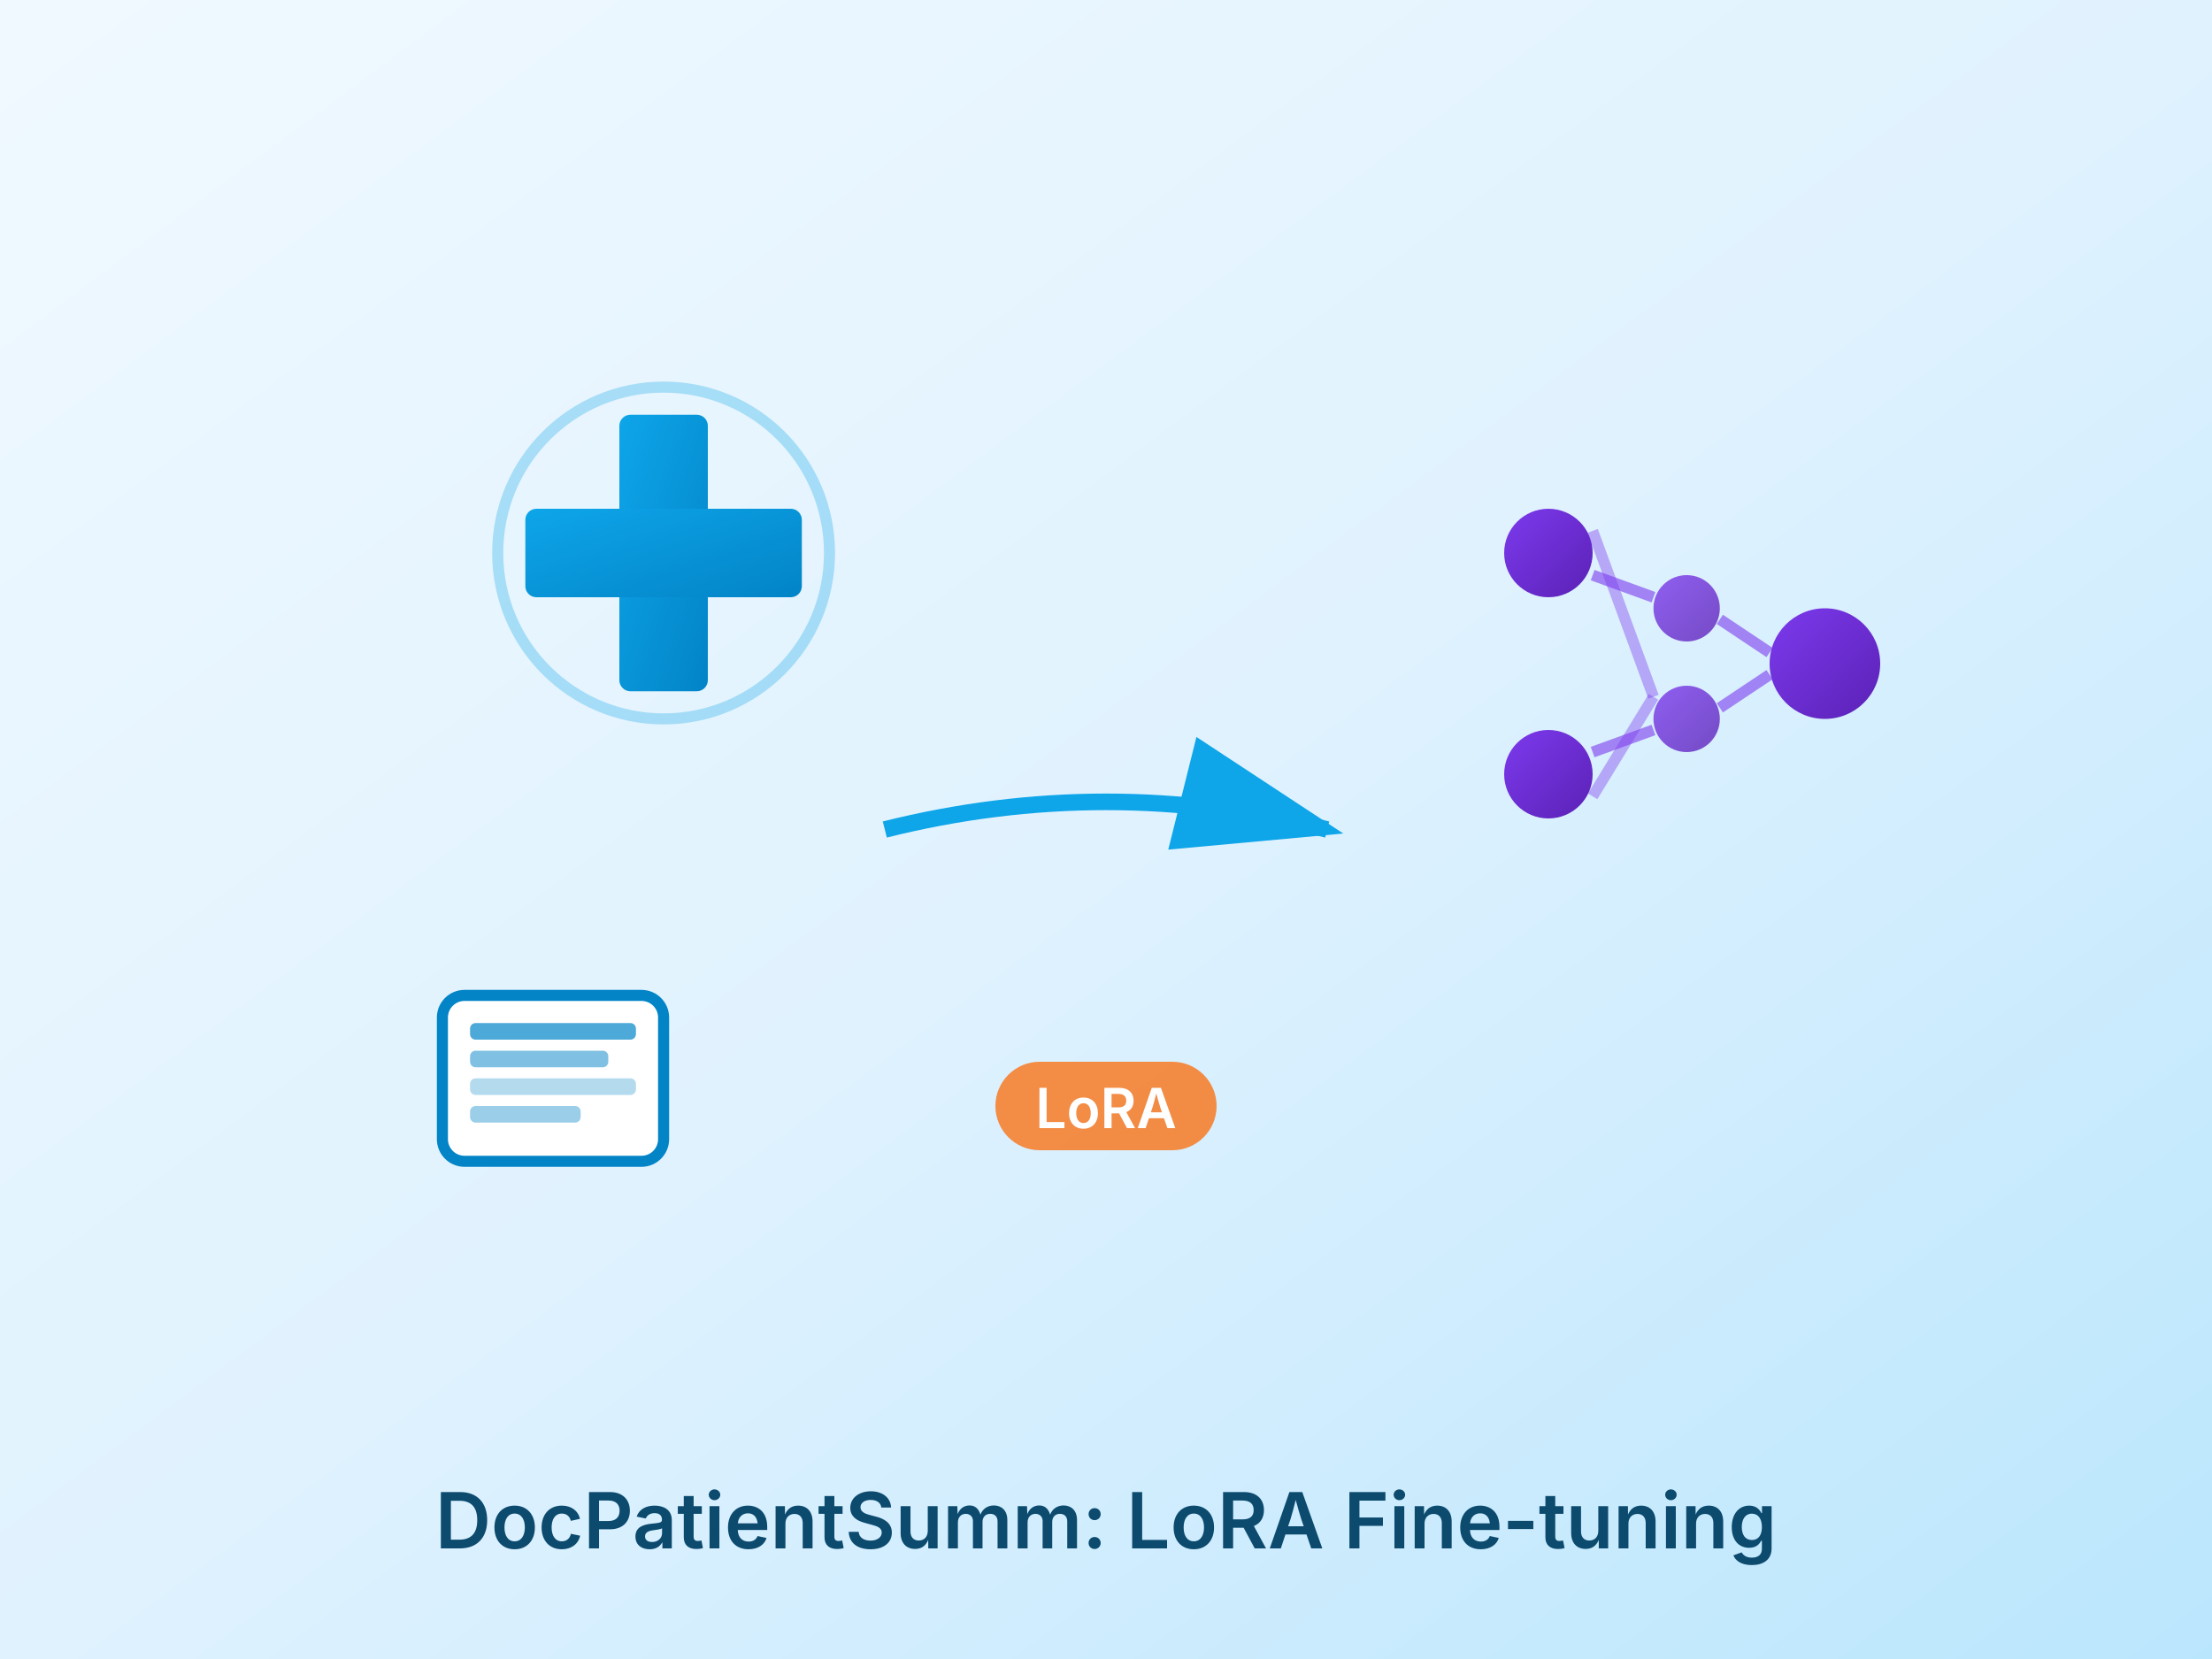
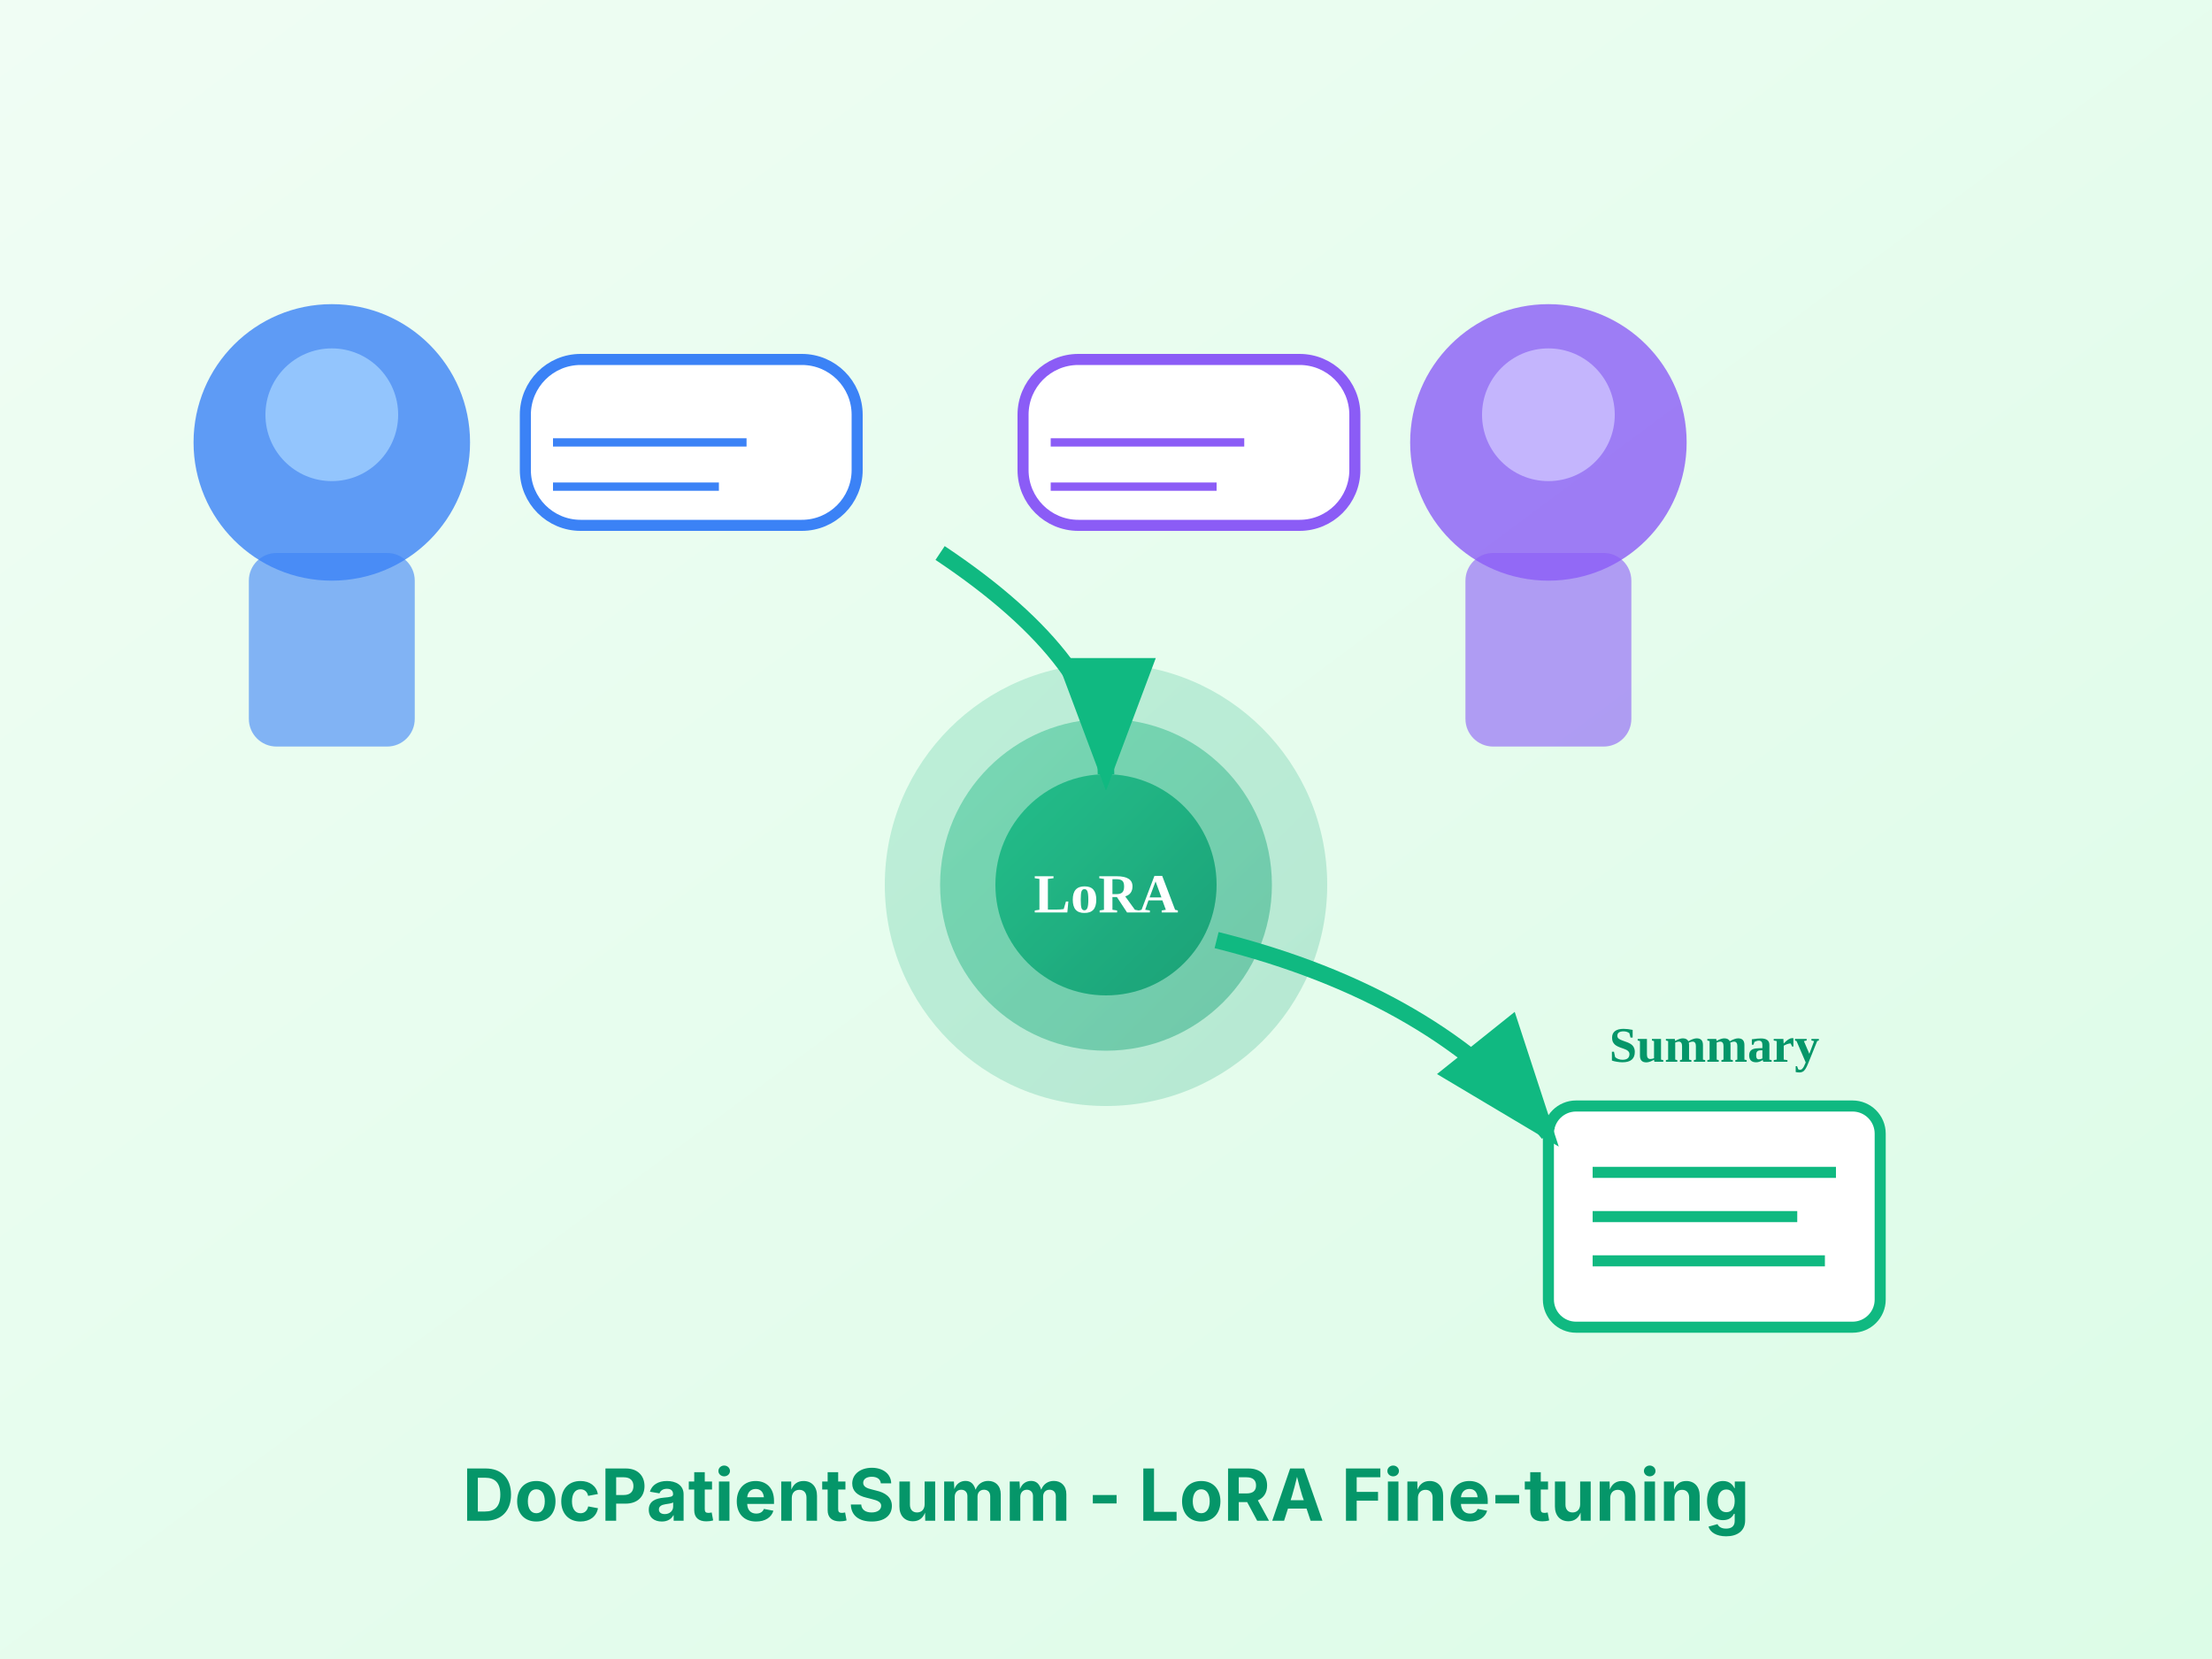
<svg xmlns="http://www.w3.org/2000/svg" width="400" height="300" viewBox="0 0 400 300">
  <defs>
-     <linearGradient id="medicalGradient" x1="0%" y1="0%" x2="100%" y2="100%">
-       <stop offset="0%" stop-color="#f0f9ff" />
-       <stop offset="50%" stop-color="#e0f2fe" />
-       <stop offset="100%" stop-color="#bae6fd" />
+     <linearGradient id="medBg" x1="0%" y1="0%" x2="100%" y2="100%">
+       <stop offset="0%" stop-color="#f0fdf4" />
+       <stop offset="100%" stop-color="#dcfce7" />
    </linearGradient>
-     <linearGradient id="crossGradient" x1="0%" y1="0%" x2="100%" y2="100%">
-       <stop offset="0%" stop-color="#0ea5e9" />
-       <stop offset="100%" stop-color="#0284c7" />
-     </linearGradient>
-     <linearGradient id="aiGradient" x1="0%" y1="0%" x2="100%" y2="100%">
-       <stop offset="0%" stop-color="#7c3aed" />
-       <stop offset="100%" stop-color="#5b21b6" />
+     <linearGradient id="loraGrad" x1="0%" y1="0%" x2="100%" y2="100%">
+       <stop offset="0%" stop-color="#10b981" />
+       <stop offset="100%" stop-color="#059669" />
    </linearGradient>
  </defs>
-   <rect width="400" height="300" fill="url(#medicalGradient)" />
-   <g transform="translate(120, 100)">
-     <rect x="-8" y="-25" width="16" height="50" fill="url(#crossGradient)" rx="2" />
-     <rect x="-25" y="-8" width="50" height="16" fill="url(#crossGradient)" rx="2" />
-     <circle cx="0" cy="0" r="30" fill="none" stroke="#0ea5e9" stroke-width="2" opacity="0.3" />
+   <rect width="400" height="300" fill="url(#medBg)" />
+   <g transform="translate(60, 80)">
+     <circle cx="0" cy="0" r="25" fill="#3b82f6" opacity="0.8" />
+     <rect x="-15" y="20" width="30" height="35" fill="#3b82f6" opacity="0.6" rx="5" />
+     <circle cx="0" cy="-5" r="12" fill="#93c5fd" />
+     <rect x="35" y="-15" width="60" height="30" fill="white" stroke="#3b82f6" stroke-width="2" rx="10" />
+     <line x1="40" y1="0" x2="75" y2="0" stroke="#3b82f6" stroke-width="1.5" />
+     <line x1="40" y1="8" x2="70" y2="8" stroke="#3b82f6" stroke-width="1.5" />
  </g>
-   <g transform="translate(80, 180)">
-     <rect x="0" y="0" width="40" height="30" fill="#ffffff" stroke="#0284c7" stroke-width="2" rx="4" />
-     <rect x="5" y="5" width="30" height="3" fill="#0284c7" opacity="0.7" rx="1" />
-     <rect x="5" y="10" width="25" height="3" fill="#0284c7" opacity="0.5" rx="1" />
-     <rect x="5" y="15" width="30" height="3" fill="#0284c7" opacity="0.3" rx="1" />
-     <rect x="5" y="20" width="20" height="3" fill="#0284c7" opacity="0.4" rx="1" />
+   <g transform="translate(280, 80)">
+     <circle cx="0" cy="0" r="25" fill="#8b5cf6" opacity="0.8" />
+     <rect x="-15" y="20" width="30" height="35" fill="#8b5cf6" opacity="0.6" rx="5" />
+     <circle cx="0" cy="-5" r="12" fill="#c4b5fd" />
+     <rect x="-95" y="-15" width="60" height="30" fill="white" stroke="#8b5cf6" stroke-width="2" rx="10" />
+     <line x1="-90" y1="0" x2="-55" y2="0" stroke="#8b5cf6" stroke-width="1.5" />
+     <line x1="-90" y1="8" x2="-60" y2="8" stroke="#8b5cf6" stroke-width="1.5" />
  </g>
-   <g transform="translate(280, 120)">
-     <circle cx="0" cy="-20" r="8" fill="url(#aiGradient)" />
-     <circle cx="25" cy="-10" r="6" fill="url(#aiGradient)" opacity="0.8" />
-     <circle cx="25" cy="10" r="6" fill="url(#aiGradient)" opacity="0.8" />
-     <circle cx="0" cy="20" r="8" fill="url(#aiGradient)" />
-     <circle cx="50" cy="0" r="10" fill="url(#aiGradient)" />
-     <line x1="8" y1="-16" x2="19" y2="-12" stroke="#7c3aed" stroke-width="2" opacity="0.6" />
-     <line x1="8" y1="-24" x2="19" y2="6" stroke="#7c3aed" stroke-width="2" opacity="0.4" />
-     <line x1="8" y1="16" x2="19" y2="12" stroke="#7c3aed" stroke-width="2" opacity="0.6" />
-     <line x1="8" y1="24" x2="19" y2="6" stroke="#7c3aed" stroke-width="2" opacity="0.4" />
-     <line x1="31" y1="-8" x2="40" y2="-2" stroke="#7c3aed" stroke-width="2" opacity="0.6" />
-     <line x1="31" y1="8" x2="40" y2="2" stroke="#7c3aed" stroke-width="2" opacity="0.6" />
+   <g transform="translate(200, 160)">
+     <circle cx="0" cy="0" r="40" fill="url(#loraGrad)" opacity="0.2" />
+     <circle cx="0" cy="0" r="30" fill="url(#loraGrad)" opacity="0.4" />
+     <circle cx="0" cy="0" r="20" fill="url(#loraGrad)" opacity="0.8" />
+     <text x="0" y="5" text-anchor="middle" fill="white" font-size="10" font-weight="700">LoRA</text>
  </g>
-   <path d="M160 150 Q200 140 240 150" fill="none" stroke="#0ea5e9" stroke-width="3" marker-end="url(#arrowhead)" />
+   <g transform="translate(280, 200)">
+     <rect x="0" y="0" width="60" height="40" fill="white" stroke="#10b981" stroke-width="2" rx="5" />
+     <line x1="8" y1="12" x2="52" y2="12" stroke="#10b981" stroke-width="2" />
+     <line x1="8" y1="20" x2="45" y2="20" stroke="#10b981" stroke-width="2" />
+     <line x1="8" y1="28" x2="50" y2="28" stroke="#10b981" stroke-width="2" />
+     <text x="30" y="-8" text-anchor="middle" fill="#059669" font-size="9" font-weight="600">Summary</text>
+   </g>
+   <path d="M170,100 Q200,120 200,140" stroke="#10b981" stroke-width="3" fill="none" marker-end="url(#arrowLora)" />
+   <path d="M220,170 Q260,180 280,205" stroke="#10b981" stroke-width="3" fill="none" marker-end="url(#arrowLora)" />
  <defs>
-     <marker id="arrowhead" markerWidth="10" markerHeight="7" refX="9" refY="3.5" orient="auto">
-       <polygon points="0 0, 10 3.5, 0 7" fill="#0ea5e9" />
+     <marker id="arrowLora" markerWidth="8" markerHeight="6" refX="7" refY="3" orient="auto">
+       <polygon points="0 0, 8 3, 0 6" fill="#10b981" />
    </marker>
  </defs>
-   <g transform="translate(200, 200)">
-     <rect x="-20" y="-8" width="40" height="16" fill="#f97316" opacity="0.8" rx="8" />
-     <text x="0" y="4" text-anchor="middle" fill="white" font-family="Inter, sans-serif" font-size="10" font-weight="600">LoRA</text>
-   </g>
-   <text x="200" y="280" text-anchor="middle" fill="#0c4a6e" font-family="Inter, sans-serif" font-size="14" font-weight="600">
-         DocPatientSumm: LoRA Fine-tuning
+   <text x="200" y="275" text-anchor="middle" fill="#059669" font-family="Inter, sans-serif" font-size="13" font-weight="700">
+         DocPatientSumm - LoRA Fine-tuning
    </text>
</svg>
